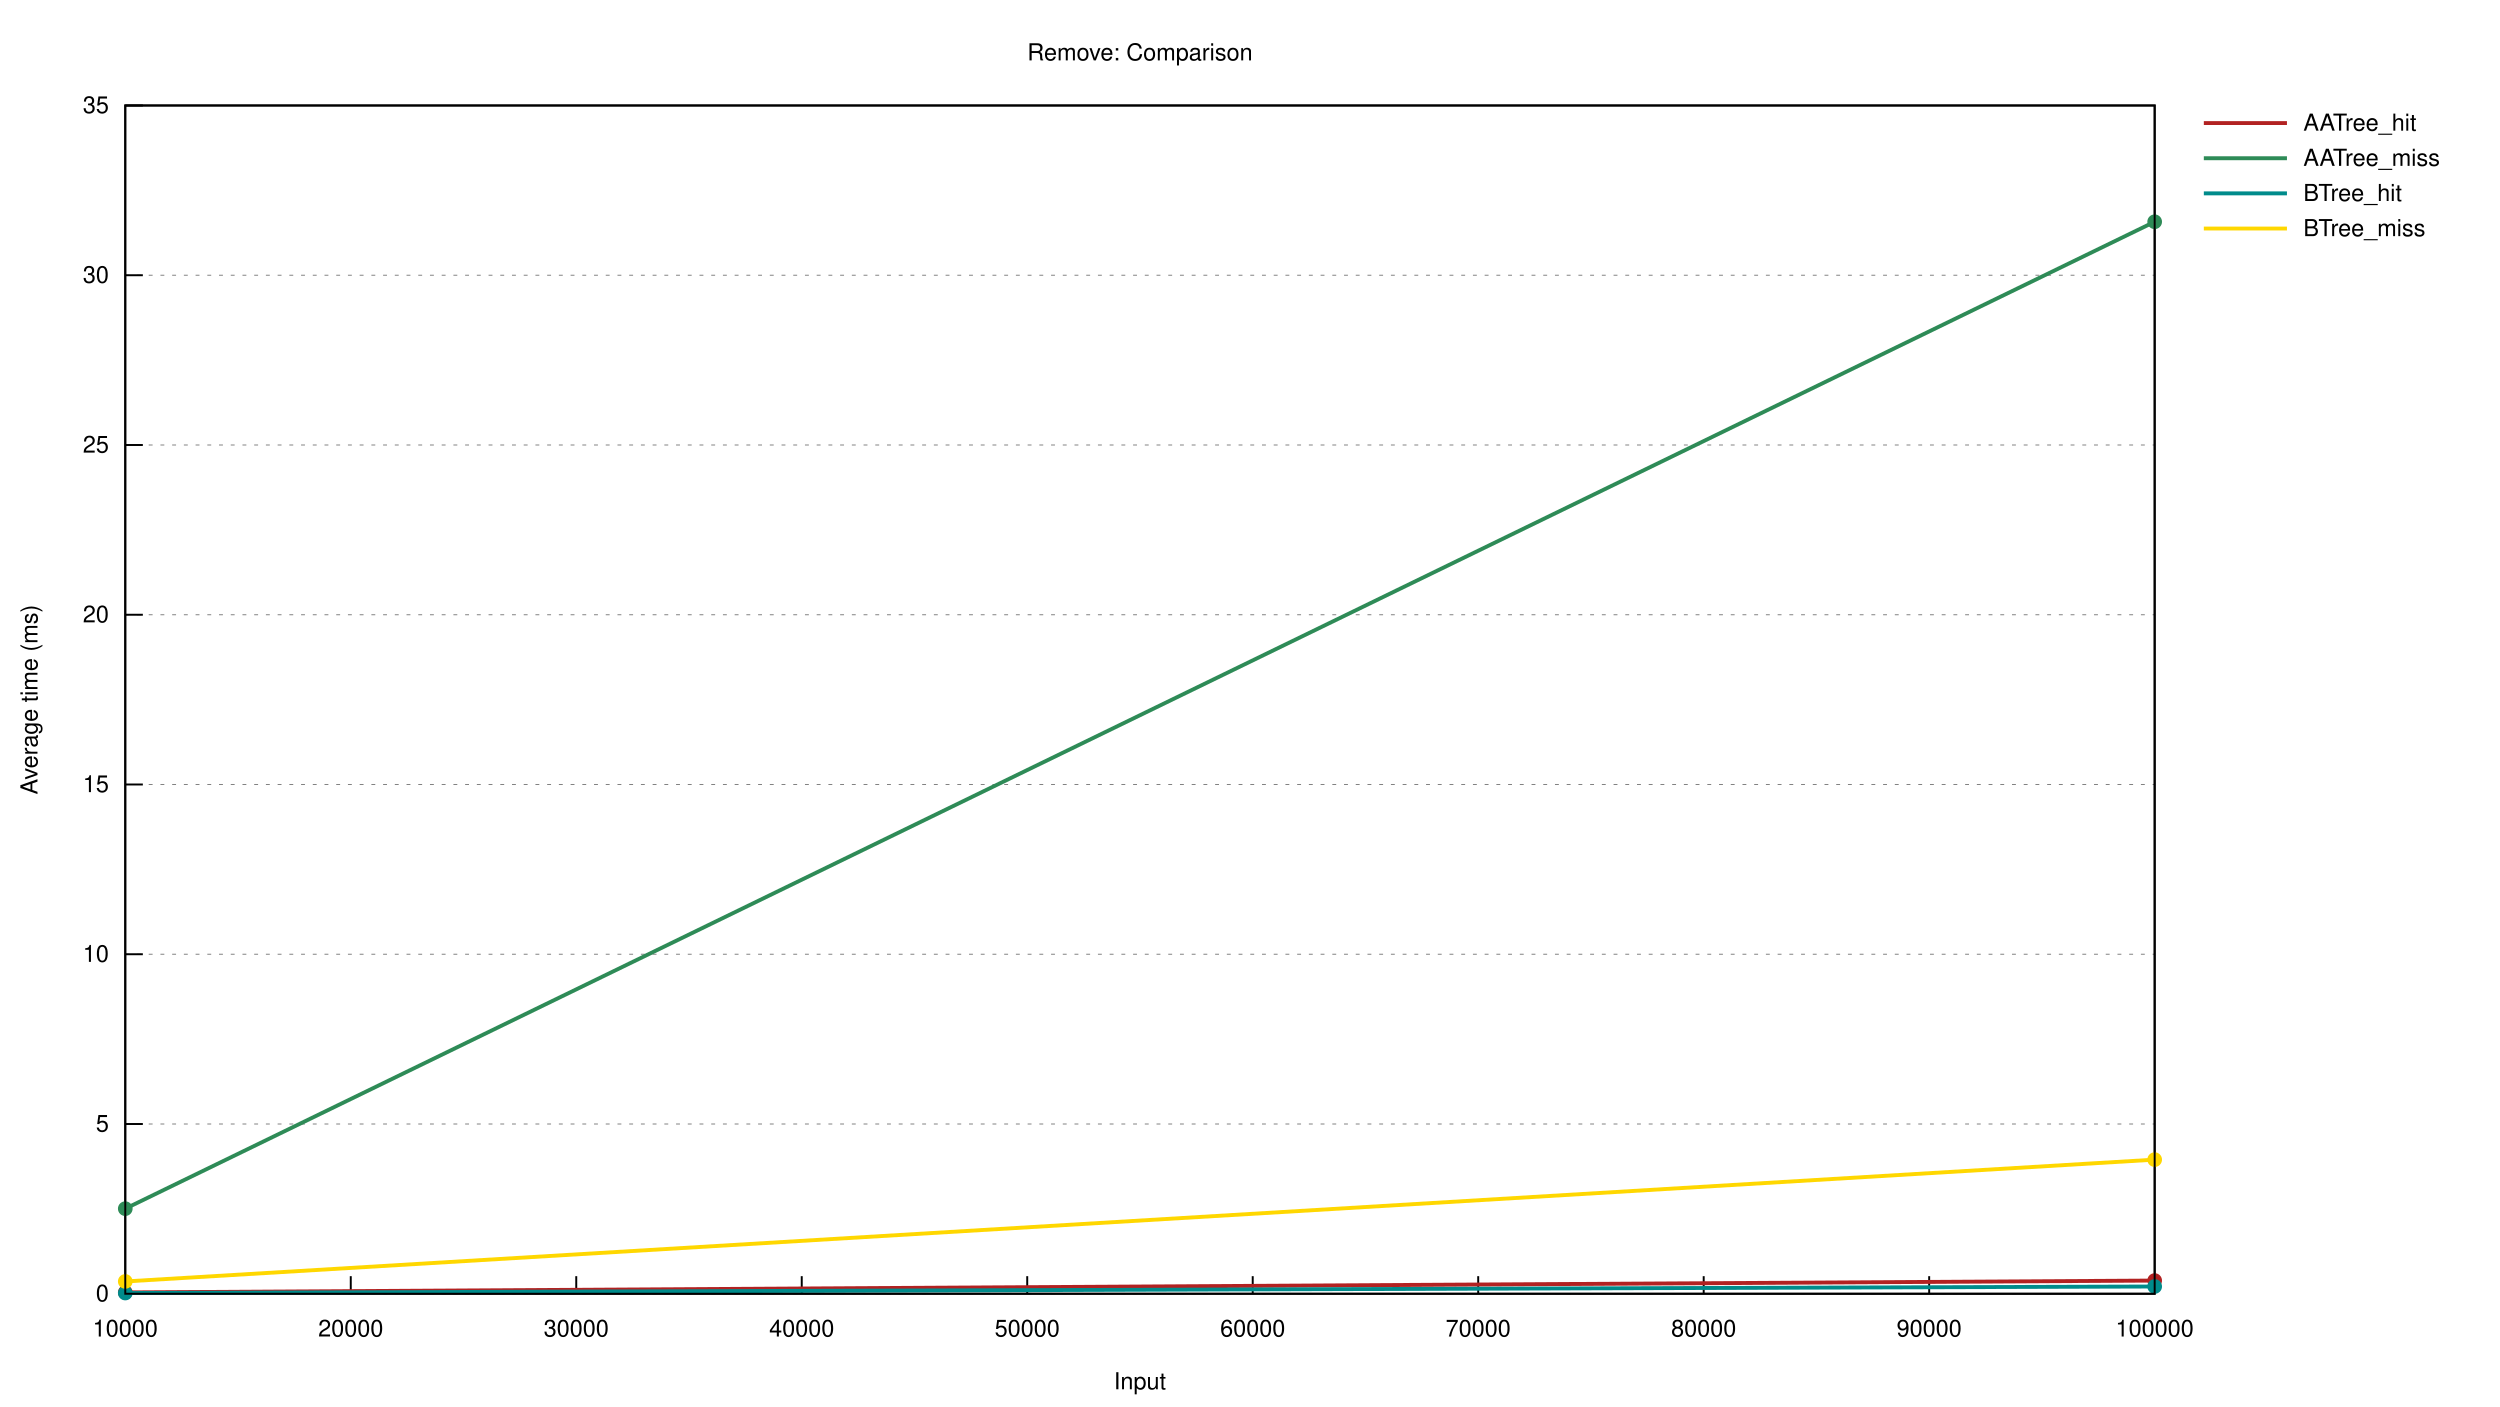
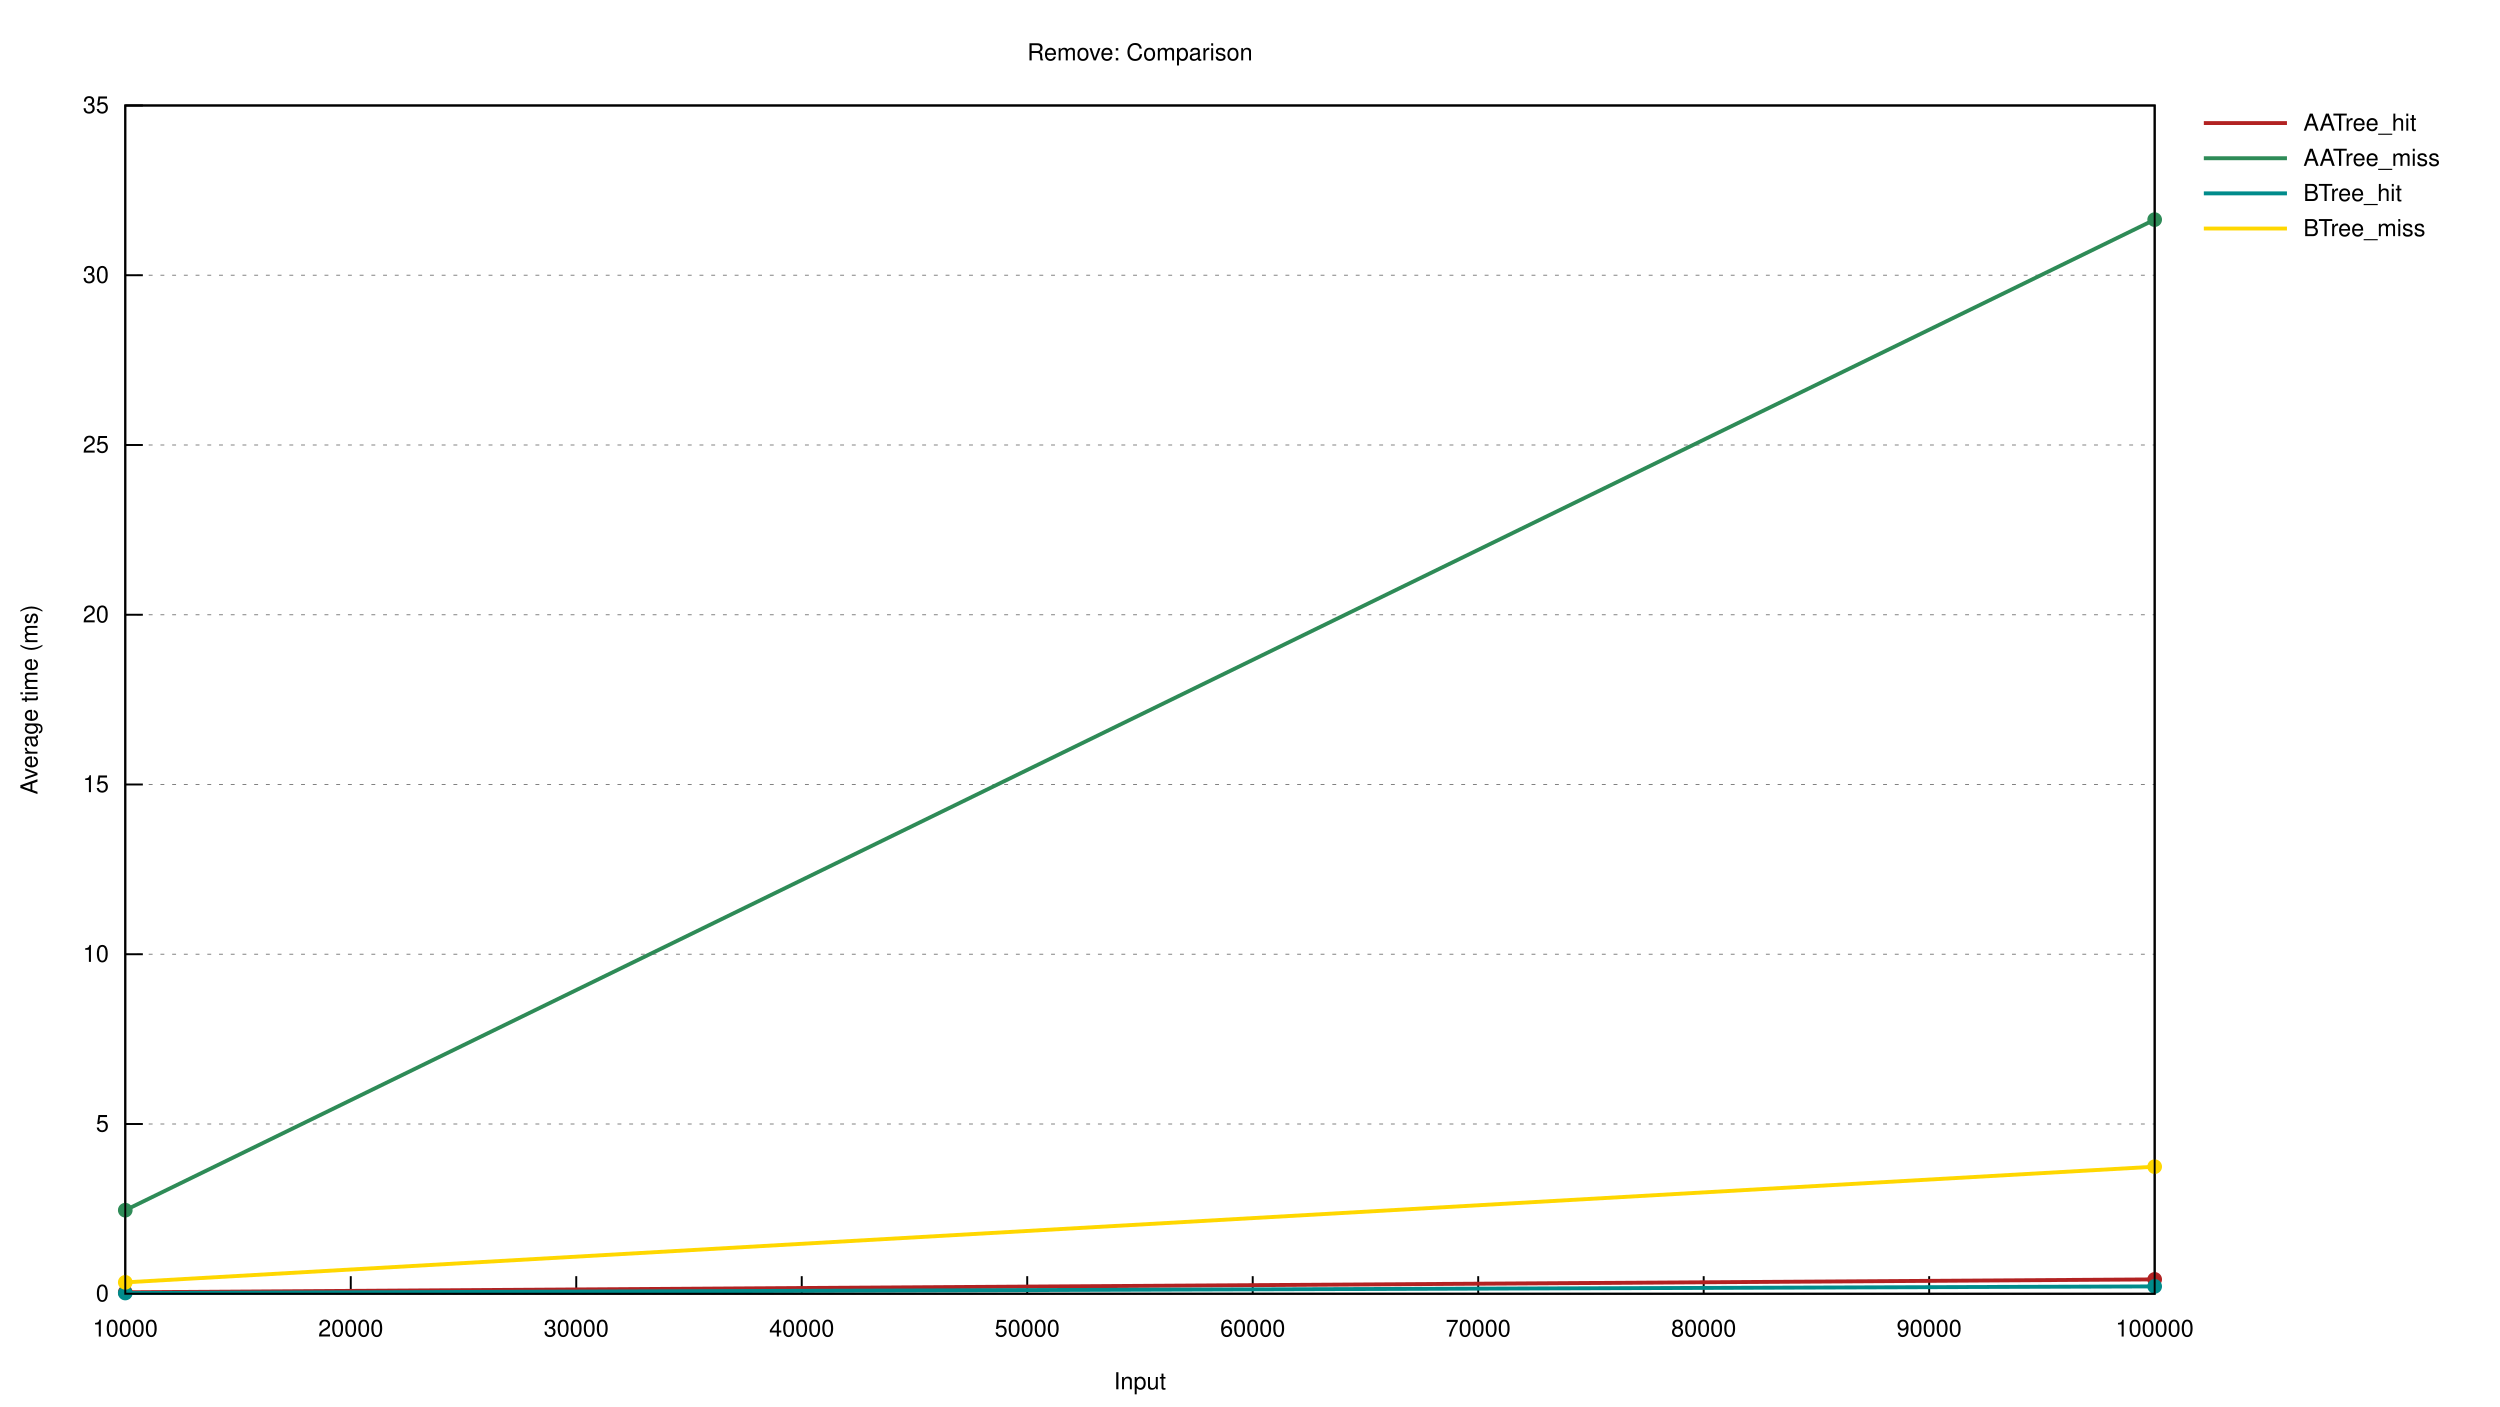
<svg xmlns="http://www.w3.org/2000/svg" xmlns:xlink="http://www.w3.org/1999/xlink" viewBox="0 0 1280 720">
  <g id="gnuplot_canvas">
    <rect x="0" y="0" width="1280" height="720" fill="none" />
    <defs>
      <circle id="gpDot" r="0.5" stroke-width="0.5" stroke="currentColor" />
      <path id="gpPt0" stroke-width="0.222" stroke="currentColor" d="M-1,0 h2 M0,-1 v2" />
      <path id="gpPt1" stroke-width="0.222" stroke="currentColor" d="M-1,-1 L1,1 M1,-1 L-1,1" />
      <path id="gpPt2" stroke-width="0.222" stroke="currentColor" d="M-1,0 L1,0 M0,-1 L0,1 M-1,-1 L1,1 M-1,1 L1,-1" />
      <rect id="gpPt3" stroke-width="0.222" stroke="currentColor" x="-1" y="-1" width="2" height="2" />
      <rect id="gpPt4" stroke-width="0.222" stroke="currentColor" fill="currentColor" x="-1" y="-1" width="2" height="2" />
      <circle id="gpPt5" stroke-width="0.222" stroke="currentColor" cx="0" cy="0" r="1" />
      <use xlink:href="#gpPt5" id="gpPt6" fill="currentColor" stroke="none" />
      <path id="gpPt7" stroke-width="0.222" stroke="currentColor" d="M0,-1.33 L-1.33,0.67 L1.33,0.67 z" />
      <use xlink:href="#gpPt7" id="gpPt8" fill="currentColor" stroke="none" />
      <use xlink:href="#gpPt7" id="gpPt9" stroke="currentColor" transform="rotate(180)" />
      <use xlink:href="#gpPt9" id="gpPt10" fill="currentColor" stroke="none" />
      <use xlink:href="#gpPt3" id="gpPt11" stroke="currentColor" transform="rotate(45)" />
      <use xlink:href="#gpPt11" id="gpPt12" fill="currentColor" stroke="none" />
      <path id="gpPt13" stroke-width="0.222" stroke="currentColor" d="M0,1.330 L1.265,0.411 L0.782,-1.067 L-0.782,-1.076 L-1.265,0.411 z" />
      <use xlink:href="#gpPt13" id="gpPt14" fill="currentColor" stroke="none" />
      <filter id="textbox" filterUnits="objectBoundingBox" x="0" y="0" height="1" width="1">
        <feFlood flood-color="white" flood-opacity="1" result="bgnd" />
        <feComposite in="SourceGraphic" in2="bgnd" operator="atop" />
      </filter>
      <filter id="greybox" filterUnits="objectBoundingBox" x="0" y="0" height="1" width="1">
        <feFlood flood-color="lightgrey" flood-opacity="1" result="grey" />
        <feComposite in="SourceGraphic" in2="grey" operator="atop" />
      </filter>
    </defs>
    <g fill="none" color="white" stroke="currentColor" stroke-width="1.00" stroke-linecap="butt" stroke-linejoin="miter">
</g>
    <g fill="none" color="black" stroke="currentColor" stroke-width="1.00" stroke-linecap="butt" stroke-linejoin="miter">
</g>
    <g fill="none" color="black" stroke="black" stroke-width="0.50" stroke-linecap="butt" stroke-linejoin="miter">
</g>
    <g fill="none" color="gray" stroke="currentColor" stroke-width="0.50" stroke-linecap="butt" stroke-linejoin="miter">
      <path stroke="gray" stroke-dasharray="2,4" class="gridline" d="M64.14,662.40 L1103.19,662.40  " />
    </g>
    <g fill="none" color="gray" stroke="gray" stroke-width="1.00" stroke-linecap="butt" stroke-linejoin="miter">
</g>
    <g fill="none" color="black" stroke="currentColor" stroke-width="1.00" stroke-linecap="butt" stroke-linejoin="miter">
      <path stroke="black" d="M64.14,662.40 L73.14,662.40  " />
      <g transform="translate(55.75,666.30)" stroke="none" fill="black" font-family="Helvetica" font-size="12.00" text-anchor="end">
        <text>
          <tspan font-family="Helvetica"> 0</tspan>
        </text>
      </g>
    </g>
    <g fill="none" color="black" stroke="currentColor" stroke-width="1.00" stroke-linecap="butt" stroke-linejoin="miter">
</g>
    <g fill="none" color="black" stroke="black" stroke-width="0.50" stroke-linecap="butt" stroke-linejoin="miter">
</g>
    <g fill="none" color="gray" stroke="currentColor" stroke-width="0.50" stroke-linecap="butt" stroke-linejoin="miter">
      <path stroke="gray" stroke-dasharray="2,4" class="gridline" d="M64.14,575.49 L1103.19,575.49  " />
    </g>
    <g fill="none" color="gray" stroke="gray" stroke-width="1.00" stroke-linecap="butt" stroke-linejoin="miter">
</g>
    <g fill="none" color="black" stroke="currentColor" stroke-width="1.00" stroke-linecap="butt" stroke-linejoin="miter">
      <path stroke="black" d="M64.14,575.49 L73.14,575.49  " />
      <g transform="translate(55.75,579.39)" stroke="none" fill="black" font-family="Helvetica" font-size="12.00" text-anchor="end">
        <text>
          <tspan font-family="Helvetica"> 5</tspan>
        </text>
      </g>
    </g>
    <g fill="none" color="black" stroke="currentColor" stroke-width="1.00" stroke-linecap="butt" stroke-linejoin="miter">
</g>
    <g fill="none" color="black" stroke="black" stroke-width="0.50" stroke-linecap="butt" stroke-linejoin="miter">
</g>
    <g fill="none" color="gray" stroke="currentColor" stroke-width="0.50" stroke-linecap="butt" stroke-linejoin="miter">
      <path stroke="gray" stroke-dasharray="2,4" class="gridline" d="M64.14,488.57 L1103.19,488.57  " />
    </g>
    <g fill="none" color="gray" stroke="gray" stroke-width="1.00" stroke-linecap="butt" stroke-linejoin="miter">
</g>
    <g fill="none" color="black" stroke="currentColor" stroke-width="1.00" stroke-linecap="butt" stroke-linejoin="miter">
      <path stroke="black" d="M64.14,488.57 L73.14,488.57  " />
      <g transform="translate(55.75,492.47)" stroke="none" fill="black" font-family="Helvetica" font-size="12.00" text-anchor="end">
        <text>
          <tspan font-family="Helvetica"> 10</tspan>
        </text>
      </g>
    </g>
    <g fill="none" color="black" stroke="currentColor" stroke-width="1.00" stroke-linecap="butt" stroke-linejoin="miter">
</g>
    <g fill="none" color="black" stroke="black" stroke-width="0.50" stroke-linecap="butt" stroke-linejoin="miter">
</g>
    <g fill="none" color="gray" stroke="currentColor" stroke-width="0.50" stroke-linecap="butt" stroke-linejoin="miter">
      <path stroke="gray" stroke-dasharray="2,4" class="gridline" d="M64.14,401.66 L1103.19,401.66  " />
    </g>
    <g fill="none" color="gray" stroke="gray" stroke-width="1.00" stroke-linecap="butt" stroke-linejoin="miter">
</g>
    <g fill="none" color="black" stroke="currentColor" stroke-width="1.00" stroke-linecap="butt" stroke-linejoin="miter">
      <path stroke="black" d="M64.14,401.66 L73.14,401.66  " />
      <g transform="translate(55.75,405.56)" stroke="none" fill="black" font-family="Helvetica" font-size="12.00" text-anchor="end">
        <text>
          <tspan font-family="Helvetica"> 15</tspan>
        </text>
      </g>
    </g>
    <g fill="none" color="black" stroke="currentColor" stroke-width="1.00" stroke-linecap="butt" stroke-linejoin="miter">
</g>
    <g fill="none" color="black" stroke="black" stroke-width="0.50" stroke-linecap="butt" stroke-linejoin="miter">
</g>
    <g fill="none" color="gray" stroke="currentColor" stroke-width="0.50" stroke-linecap="butt" stroke-linejoin="miter">
      <path stroke="gray" stroke-dasharray="2,4" class="gridline" d="M64.14,314.75 L1103.19,314.75  " />
    </g>
    <g fill="none" color="gray" stroke="gray" stroke-width="1.00" stroke-linecap="butt" stroke-linejoin="miter">
</g>
    <g fill="none" color="black" stroke="currentColor" stroke-width="1.00" stroke-linecap="butt" stroke-linejoin="miter">
      <path stroke="black" d="M64.14,314.75 L73.14,314.75  " />
      <g transform="translate(55.75,318.65)" stroke="none" fill="black" font-family="Helvetica" font-size="12.00" text-anchor="end">
        <text>
          <tspan font-family="Helvetica"> 20</tspan>
        </text>
      </g>
    </g>
    <g fill="none" color="black" stroke="currentColor" stroke-width="1.00" stroke-linecap="butt" stroke-linejoin="miter">
</g>
    <g fill="none" color="black" stroke="black" stroke-width="0.50" stroke-linecap="butt" stroke-linejoin="miter">
</g>
    <g fill="none" color="gray" stroke="currentColor" stroke-width="0.50" stroke-linecap="butt" stroke-linejoin="miter">
      <path stroke="gray" stroke-dasharray="2,4" class="gridline" d="M64.14,227.84 L1103.19,227.84  " />
    </g>
    <g fill="none" color="gray" stroke="gray" stroke-width="1.00" stroke-linecap="butt" stroke-linejoin="miter">
</g>
    <g fill="none" color="black" stroke="currentColor" stroke-width="1.00" stroke-linecap="butt" stroke-linejoin="miter">
      <path stroke="black" d="M64.14,227.84 L73.14,227.84  " />
      <g transform="translate(55.75,231.74)" stroke="none" fill="black" font-family="Helvetica" font-size="12.00" text-anchor="end">
        <text>
          <tspan font-family="Helvetica"> 25</tspan>
        </text>
      </g>
    </g>
    <g fill="none" color="black" stroke="currentColor" stroke-width="1.00" stroke-linecap="butt" stroke-linejoin="miter">
</g>
    <g fill="none" color="black" stroke="black" stroke-width="0.50" stroke-linecap="butt" stroke-linejoin="miter">
</g>
    <g fill="none" color="gray" stroke="currentColor" stroke-width="0.50" stroke-linecap="butt" stroke-linejoin="miter">
      <path stroke="gray" stroke-dasharray="2,4" class="gridline" d="M64.14,140.92 L1103.19,140.92  " />
    </g>
    <g fill="none" color="gray" stroke="gray" stroke-width="1.00" stroke-linecap="butt" stroke-linejoin="miter">
</g>
    <g fill="none" color="black" stroke="currentColor" stroke-width="1.00" stroke-linecap="butt" stroke-linejoin="miter">
      <path stroke="black" d="M64.14,140.92 L73.14,140.92  " />
      <g transform="translate(55.75,144.82)" stroke="none" fill="black" font-family="Helvetica" font-size="12.00" text-anchor="end">
        <text>
          <tspan font-family="Helvetica"> 30</tspan>
        </text>
      </g>
    </g>
    <g fill="none" color="black" stroke="currentColor" stroke-width="1.00" stroke-linecap="butt" stroke-linejoin="miter">
</g>
    <g fill="none" color="black" stroke="black" stroke-width="0.50" stroke-linecap="butt" stroke-linejoin="miter">
</g>
    <g fill="none" color="gray" stroke="currentColor" stroke-width="0.50" stroke-linecap="butt" stroke-linejoin="miter">
      <path stroke="gray" stroke-dasharray="2,4" class="gridline" d="M64.14,54.01 L1103.19,54.01  " />
    </g>
    <g fill="none" color="gray" stroke="gray" stroke-width="1.00" stroke-linecap="butt" stroke-linejoin="miter">
</g>
    <g fill="none" color="black" stroke="currentColor" stroke-width="1.00" stroke-linecap="butt" stroke-linejoin="miter">
      <path stroke="black" d="M64.14,54.01 L73.14,54.01  " />
      <g transform="translate(55.75,57.91)" stroke="none" fill="black" font-family="Helvetica" font-size="12.00" text-anchor="end">
        <text>
          <tspan font-family="Helvetica"> 35</tspan>
        </text>
      </g>
    </g>
    <g fill="none" color="black" stroke="currentColor" stroke-width="1.00" stroke-linecap="butt" stroke-linejoin="miter">
      <path stroke="black" d="M64.14,662.40 L64.14,653.40  " />
      <g transform="translate(64.14,684.30)" stroke="none" fill="black" font-family="Helvetica" font-size="12.00" text-anchor="middle">
        <text>
          <tspan font-family="Helvetica"> 10000</tspan>
        </text>
      </g>
    </g>
    <g fill="none" color="black" stroke="currentColor" stroke-width="1.00" stroke-linecap="butt" stroke-linejoin="miter">
      <path stroke="black" d="M179.59,662.40 L179.59,653.40  " />
      <g transform="translate(179.59,684.30)" stroke="none" fill="black" font-family="Helvetica" font-size="12.00" text-anchor="middle">
        <text>
          <tspan font-family="Helvetica"> 20000</tspan>
        </text>
      </g>
    </g>
    <g fill="none" color="black" stroke="currentColor" stroke-width="1.00" stroke-linecap="butt" stroke-linejoin="miter">
      <path stroke="black" d="M295.04,662.40 L295.04,653.40  " />
      <g transform="translate(295.04,684.30)" stroke="none" fill="black" font-family="Helvetica" font-size="12.00" text-anchor="middle">
        <text>
          <tspan font-family="Helvetica"> 30000</tspan>
        </text>
      </g>
    </g>
    <g fill="none" color="black" stroke="currentColor" stroke-width="1.00" stroke-linecap="butt" stroke-linejoin="miter">
      <path stroke="black" d="M410.49,662.40 L410.49,653.40  " />
      <g transform="translate(410.49,684.30)" stroke="none" fill="black" font-family="Helvetica" font-size="12.00" text-anchor="middle">
        <text>
          <tspan font-family="Helvetica"> 40000</tspan>
        </text>
      </g>
    </g>
    <g fill="none" color="black" stroke="currentColor" stroke-width="1.00" stroke-linecap="butt" stroke-linejoin="miter">
      <path stroke="black" d="M525.94,662.40 L525.94,653.40  " />
      <g transform="translate(525.94,684.30)" stroke="none" fill="black" font-family="Helvetica" font-size="12.00" text-anchor="middle">
        <text>
          <tspan font-family="Helvetica"> 50000</tspan>
        </text>
      </g>
    </g>
    <g fill="none" color="black" stroke="currentColor" stroke-width="1.00" stroke-linecap="butt" stroke-linejoin="miter">
      <path stroke="black" d="M641.39,662.40 L641.39,653.40  " />
      <g transform="translate(641.39,684.30)" stroke="none" fill="black" font-family="Helvetica" font-size="12.00" text-anchor="middle">
        <text>
          <tspan font-family="Helvetica"> 60000</tspan>
        </text>
      </g>
    </g>
    <g fill="none" color="black" stroke="currentColor" stroke-width="1.00" stroke-linecap="butt" stroke-linejoin="miter">
      <path stroke="black" d="M756.84,662.40 L756.84,653.40  " />
      <g transform="translate(756.84,684.30)" stroke="none" fill="black" font-family="Helvetica" font-size="12.00" text-anchor="middle">
        <text>
          <tspan font-family="Helvetica"> 70000</tspan>
        </text>
      </g>
    </g>
    <g fill="none" color="black" stroke="currentColor" stroke-width="1.00" stroke-linecap="butt" stroke-linejoin="miter">
      <path stroke="black" d="M872.29,662.40 L872.29,653.40  " />
      <g transform="translate(872.29,684.30)" stroke="none" fill="black" font-family="Helvetica" font-size="12.00" text-anchor="middle">
        <text>
          <tspan font-family="Helvetica"> 80000</tspan>
        </text>
      </g>
    </g>
    <g fill="none" color="black" stroke="currentColor" stroke-width="1.00" stroke-linecap="butt" stroke-linejoin="miter">
      <path stroke="black" d="M987.74,662.40 L987.74,653.40  " />
      <g transform="translate(987.74,684.30)" stroke="none" fill="black" font-family="Helvetica" font-size="12.00" text-anchor="middle">
        <text>
          <tspan font-family="Helvetica"> 90000</tspan>
        </text>
      </g>
    </g>
    <g fill="none" color="black" stroke="currentColor" stroke-width="1.00" stroke-linecap="butt" stroke-linejoin="miter">
      <path stroke="black" d="M1103.19,662.40 L1103.19,653.40  " />
      <g transform="translate(1103.19,684.30)" stroke="none" fill="black" font-family="Helvetica" font-size="12.00" text-anchor="middle">
        <text>
          <tspan font-family="Helvetica"> 100000</tspan>
        </text>
      </g>
    </g>
    <g fill="none" color="black" stroke="currentColor" stroke-width="1.00" stroke-linecap="butt" stroke-linejoin="miter">
</g>
    <g fill="none" color="black" stroke="currentColor" stroke-width="1.00" stroke-linecap="butt" stroke-linejoin="miter">
      <path stroke="black" d="M64.14,54.01 L64.14,662.40 L1103.19,662.40 L1103.19,54.01 L64.14,54.01 Z  " />
    </g>
    <g fill="none" color="black" stroke="currentColor" stroke-width="1.00" stroke-linecap="butt" stroke-linejoin="miter">
      <g transform="translate(19.18,358.21) rotate(270)" stroke="none" fill="black" font-family="Helvetica" font-size="12.00" text-anchor="middle">
        <text>
          <tspan font-family="Helvetica">Average time (ms)</tspan>
        </text>
      </g>
    </g>
    <g fill="none" color="black" stroke="currentColor" stroke-width="1.00" stroke-linecap="butt" stroke-linejoin="miter">
      <g transform="translate(583.66,711.30)" stroke="none" fill="black" font-family="Helvetica" font-size="12.00" text-anchor="middle">
        <text>
          <tspan font-family="Helvetica">Input</tspan>
        </text>
      </g>
    </g>
    <g fill="none" color="black" stroke="currentColor" stroke-width="1.00" stroke-linecap="butt" stroke-linejoin="miter">
</g>
    <g id="gnuplot_plot_1">
      <g fill="none" color="white" stroke="currentColor" stroke-width="2.00" stroke-linecap="butt" stroke-linejoin="miter">
</g>
      <g fill="none" color="black" stroke="currentColor" stroke-width="2.00" stroke-linecap="butt" stroke-linejoin="miter">
        <g transform="translate(1179.31,66.91)" stroke="none" fill="black" font-family="Helvetica" font-size="12.00" text-anchor="start">
          <text>
            <tspan font-family="Helvetica">AATree_hit</tspan>
          </text>
        </g>
      </g>
      <g fill="none" color="black" stroke="currentColor" stroke-width="2.00" stroke-linecap="butt" stroke-linejoin="miter">
-         <path stroke="rgb(178,  34,  34)" d="M1128.36,63.01 L1170.92,63.01 M64.14,661.72 L1103.19,655.65  " />
+         <path stroke="rgb(178,  34,  34)" d="M1128.36,63.01 L1170.92,63.01 M64.14,661.65 L1103.19,655.05  " />
      </g>
    </g>
    <g id="gnuplot_plot_2">
      <g fill="none" color="white" stroke="rgb(178,  34,  34)" stroke-width="1.00" stroke-linecap="butt" stroke-linejoin="miter">
</g>
      <g fill="none" color="black" stroke="currentColor" stroke-width="1.00" stroke-linecap="butt" stroke-linejoin="miter">
-         <use xlink:href="#gpPt6" transform="translate(64.14,661.72) scale(3.38)" color="rgb(178,  34,  34)" />
-         <use xlink:href="#gpPt6" transform="translate(1103.19,655.65) scale(3.38)" color="rgb(178,  34,  34)" />
+         <use xlink:href="#gpPt6" transform="translate(64.14,661.65) scale(3.38)" color="rgb(178,  34,  34)" />
+         <use xlink:href="#gpPt6" transform="translate(1103.19,655.05) scale(3.38)" color="rgb(178,  34,  34)" />
      </g>
    </g>
    <g id="gnuplot_plot_3">
      <g fill="none" color="white" stroke="rgb(178,  34,  34)" stroke-width="2.00" stroke-linecap="butt" stroke-linejoin="miter">
</g>
      <g fill="none" color="black" stroke="currentColor" stroke-width="2.00" stroke-linecap="butt" stroke-linejoin="miter">
        <g transform="translate(1179.31,84.91)" stroke="none" fill="black" font-family="Helvetica" font-size="12.00" text-anchor="start">
          <text>
            <tspan font-family="Helvetica">AATree_miss</tspan>
          </text>
        </g>
      </g>
      <g fill="none" color="black" stroke="currentColor" stroke-width="2.00" stroke-linecap="butt" stroke-linejoin="miter">
-         <path stroke="rgb( 46, 139,  87)" d="M1128.36,81.01 L1170.92,81.01 M64.14,618.84 L1103.19,113.54  " />
+         <path stroke="rgb( 46, 139,  87)" d="M1128.36,81.01 L1170.92,81.01 M64.14,619.62 L1103.19,112.45  " />
      </g>
    </g>
    <g id="gnuplot_plot_4">
      <g fill="none" color="white" stroke="rgb( 46, 139,  87)" stroke-width="1.00" stroke-linecap="butt" stroke-linejoin="miter">
</g>
      <g fill="none" color="black" stroke="currentColor" stroke-width="1.00" stroke-linecap="butt" stroke-linejoin="miter">
-         <use xlink:href="#gpPt6" transform="translate(64.14,618.84) scale(3.38)" color="rgb( 46, 139,  87)" />
-         <use xlink:href="#gpPt6" transform="translate(1103.19,113.54) scale(3.38)" color="rgb( 46, 139,  87)" />
+         <use xlink:href="#gpPt6" transform="translate(64.14,619.62) scale(3.38)" color="rgb( 46, 139,  87)" />
+         <use xlink:href="#gpPt6" transform="translate(1103.19,112.45) scale(3.38)" color="rgb( 46, 139,  87)" />
      </g>
    </g>
    <g id="gnuplot_plot_5">
      <g fill="none" color="white" stroke="rgb( 46, 139,  87)" stroke-width="2.00" stroke-linecap="butt" stroke-linejoin="miter">
</g>
      <g fill="none" color="black" stroke="currentColor" stroke-width="2.00" stroke-linecap="butt" stroke-linejoin="miter">
        <g transform="translate(1179.31,102.91)" stroke="none" fill="black" font-family="Helvetica" font-size="12.00" text-anchor="start">
          <text>
            <tspan font-family="Helvetica">BTree_hit</tspan>
          </text>
        </g>
      </g>
      <g fill="none" color="black" stroke="currentColor" stroke-width="2.00" stroke-linecap="butt" stroke-linejoin="miter">
-         <path stroke="rgb(  0, 139, 139)" d="M1128.36,99.01 L1170.92,99.01 M64.14,662.03 L1103.19,658.69  " />
+         <path stroke="rgb(  0, 139, 139)" d="M1128.36,99.01 L1170.92,99.01 M64.14,662.03 L1103.19,658.64  " />
      </g>
    </g>
    <g id="gnuplot_plot_6">
      <g fill="none" color="white" stroke="rgb(  0, 139, 139)" stroke-width="1.00" stroke-linecap="butt" stroke-linejoin="miter">
</g>
      <g fill="none" color="black" stroke="currentColor" stroke-width="1.00" stroke-linecap="butt" stroke-linejoin="miter">
        <use xlink:href="#gpPt6" transform="translate(64.14,662.03) scale(3.38)" color="rgb(  0, 139, 139)" />
-         <use xlink:href="#gpPt6" transform="translate(1103.19,658.69) scale(3.38)" color="rgb(  0, 139, 139)" />
+         <use xlink:href="#gpPt6" transform="translate(1103.19,658.64) scale(3.38)" color="rgb(  0, 139, 139)" />
      </g>
    </g>
    <g id="gnuplot_plot_7">
      <g fill="none" color="white" stroke="rgb(  0, 139, 139)" stroke-width="2.00" stroke-linecap="butt" stroke-linejoin="miter">
</g>
      <g fill="none" color="black" stroke="currentColor" stroke-width="2.00" stroke-linecap="butt" stroke-linejoin="miter">
        <g transform="translate(1179.31,120.91)" stroke="none" fill="black" font-family="Helvetica" font-size="12.00" text-anchor="start">
          <text>
            <tspan font-family="Helvetica">BTree_miss</tspan>
          </text>
        </g>
      </g>
      <g fill="none" color="black" stroke="currentColor" stroke-width="2.00" stroke-linecap="butt" stroke-linejoin="miter">
-         <path stroke="rgb(255, 215,   0)" d="M1128.36,117.01 L1170.92,117.01 M64.14,656.10 L1103.19,593.73  " />
+         <path stroke="rgb(255, 215,   0)" d="M1128.36,117.01 L1170.92,117.01 M64.14,656.56 L1103.19,597.34  " />
      </g>
    </g>
    <g id="gnuplot_plot_8">
      <g fill="none" color="white" stroke="rgb(255, 215,   0)" stroke-width="1.00" stroke-linecap="butt" stroke-linejoin="miter">
</g>
      <g fill="none" color="black" stroke="currentColor" stroke-width="1.00" stroke-linecap="butt" stroke-linejoin="miter">
-         <use xlink:href="#gpPt6" transform="translate(64.14,656.10) scale(3.38)" color="rgb(255, 215,   0)" />
-         <use xlink:href="#gpPt6" transform="translate(1103.19,593.73) scale(3.38)" color="rgb(255, 215,   0)" />
+         <use xlink:href="#gpPt6" transform="translate(64.14,656.56) scale(3.38)" color="rgb(255, 215,   0)" />
+         <use xlink:href="#gpPt6" transform="translate(1103.19,597.34) scale(3.38)" color="rgb(255, 215,   0)" />
      </g>
    </g>
    <g fill="none" color="white" stroke="rgb(255, 215,   0)" stroke-width="2.00" stroke-linecap="butt" stroke-linejoin="miter">
</g>
    <g fill="none" color="black" stroke="currentColor" stroke-width="2.00" stroke-linecap="butt" stroke-linejoin="miter">
</g>
    <g fill="none" color="black" stroke="black" stroke-width="1.00" stroke-linecap="butt" stroke-linejoin="miter">
</g>
    <g fill="none" color="black" stroke="currentColor" stroke-width="1.00" stroke-linecap="butt" stroke-linejoin="miter">
      <path stroke="black" d="M64.14,54.01 L64.14,662.40 L1103.19,662.40 L1103.19,54.01 L64.14,54.01 Z  " />
    </g>
    <g fill="none" color="black" stroke="currentColor" stroke-width="1.00" stroke-linecap="butt" stroke-linejoin="miter">
      <g transform="translate(583.66,30.91)" stroke="none" fill="black" font-family="Helvetica" font-size="12.00" text-anchor="middle">
        <text>
          <tspan font-family="Helvetica">Remove: Comparison</tspan>
        </text>
      </g>
    </g>
    <g fill="none" color="black" stroke="currentColor" stroke-width="1.00" stroke-linecap="butt" stroke-linejoin="miter">
</g>
  </g>
</svg>
